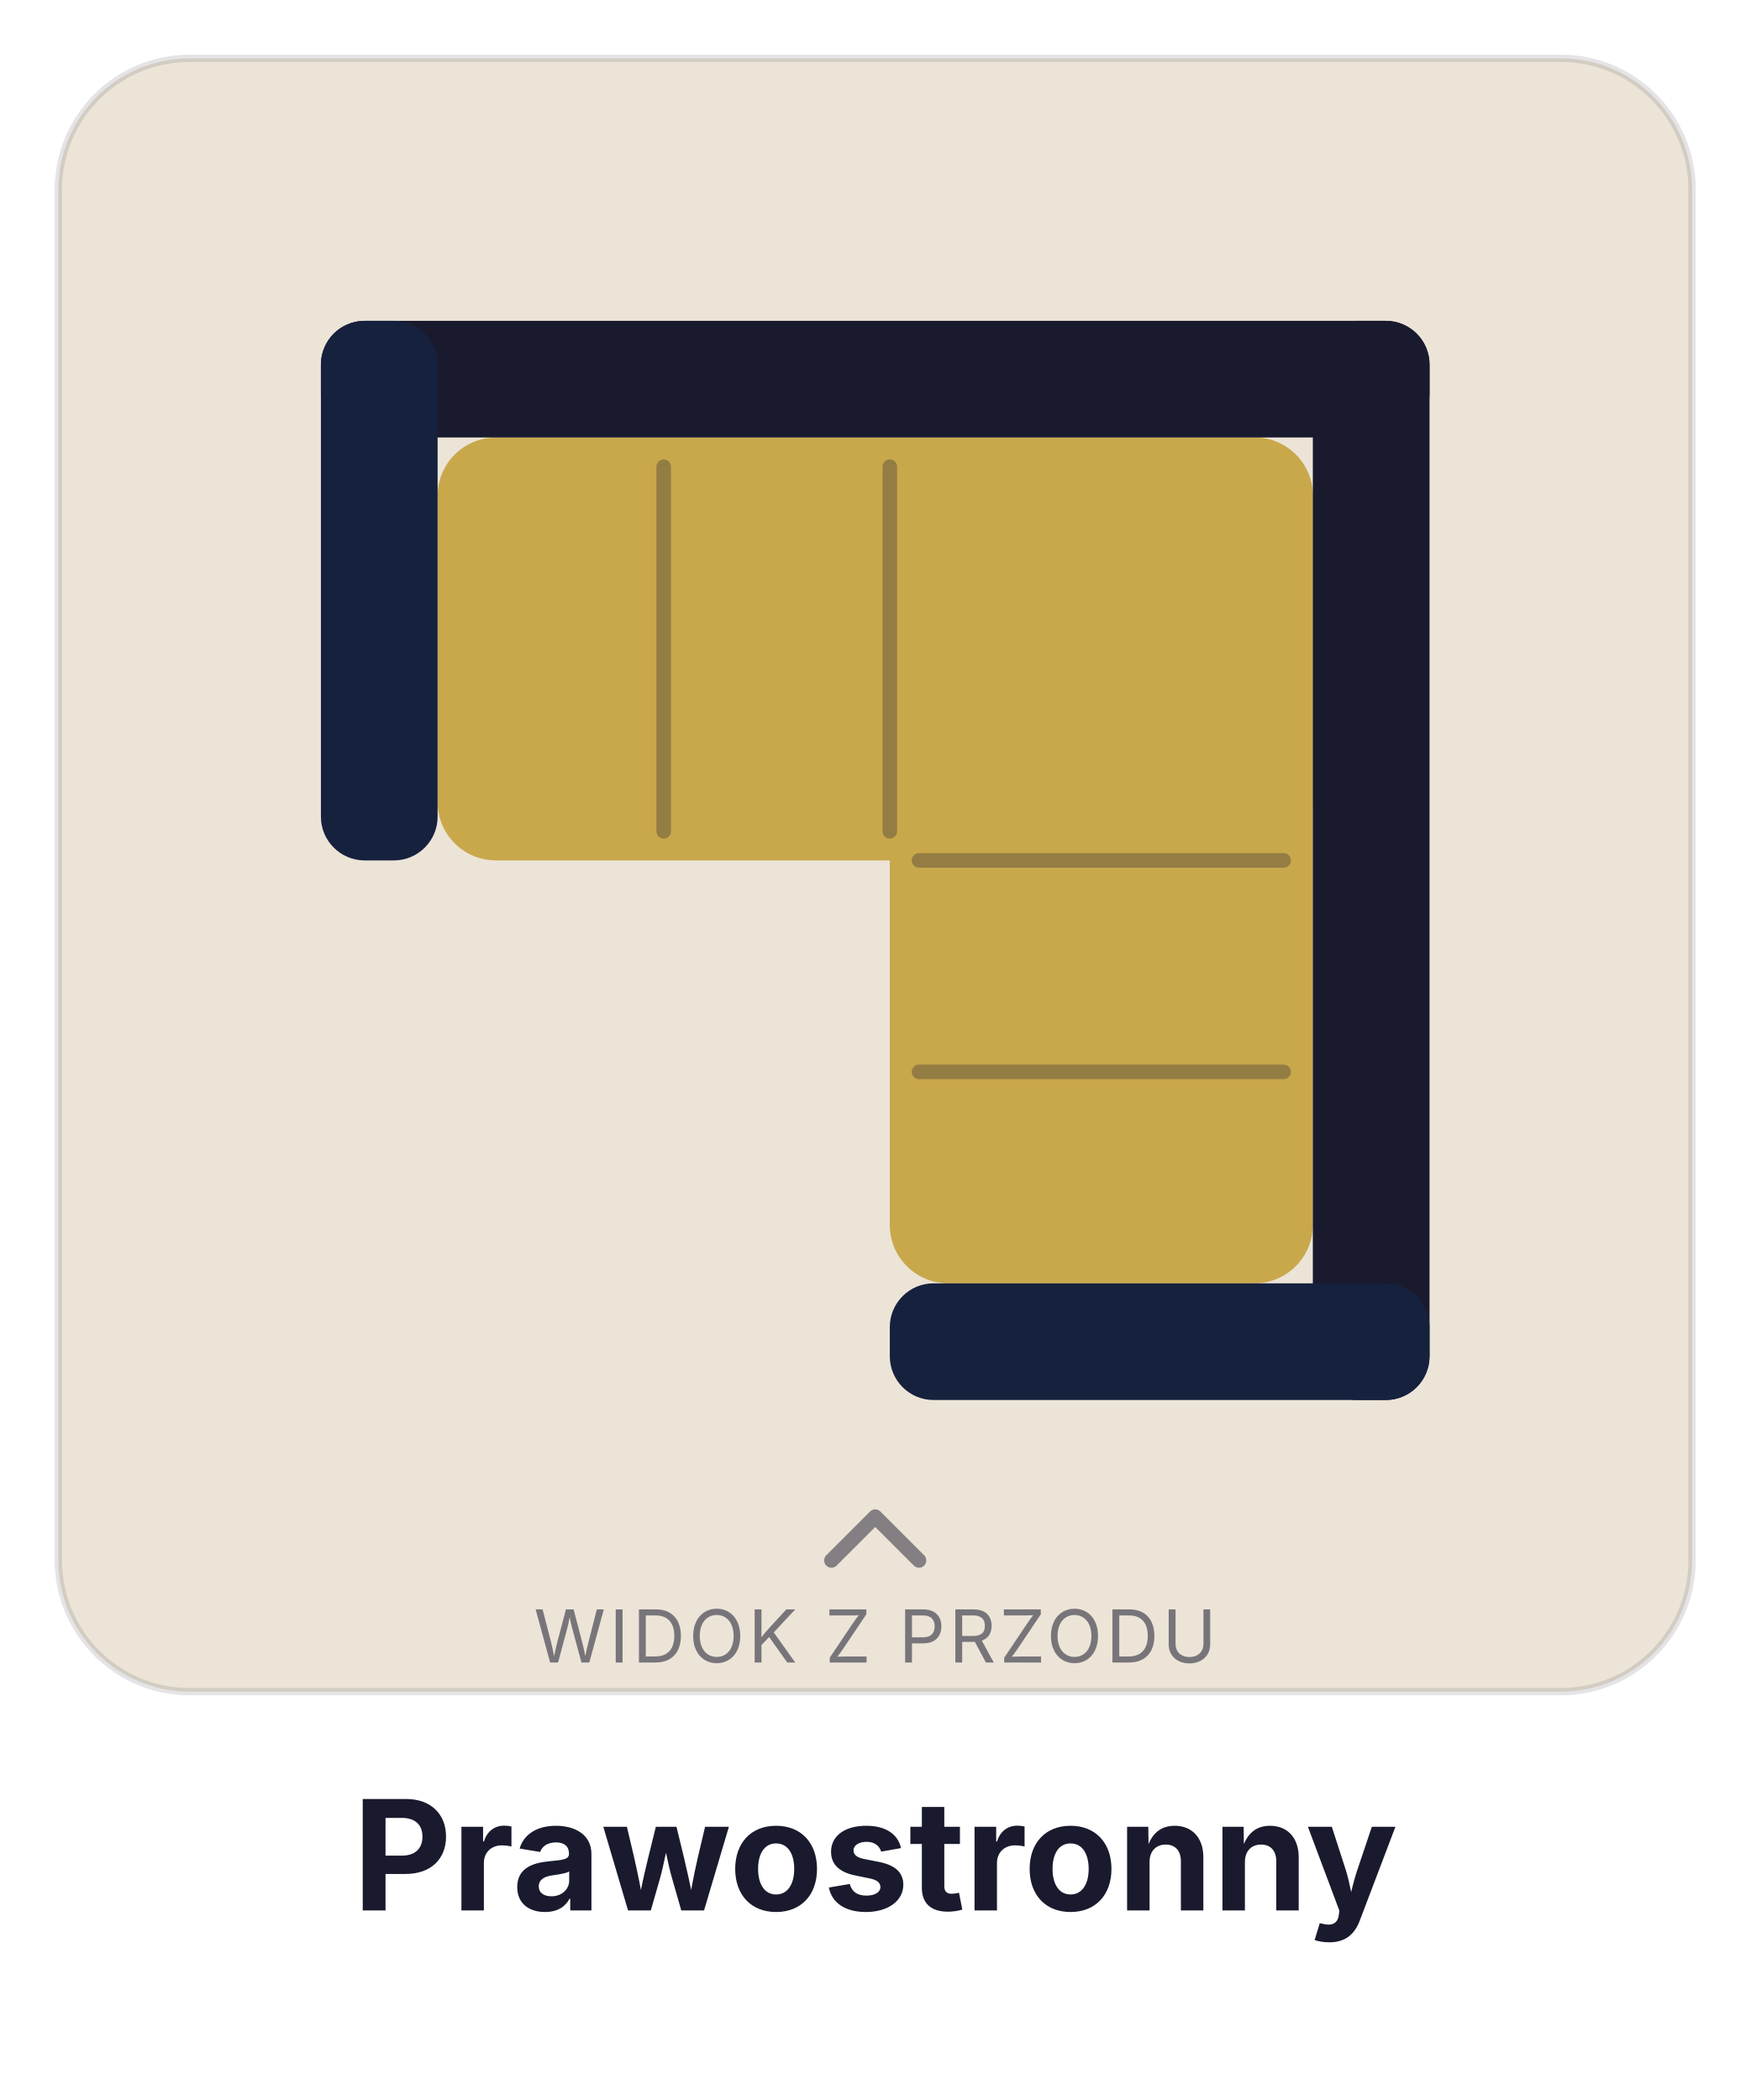
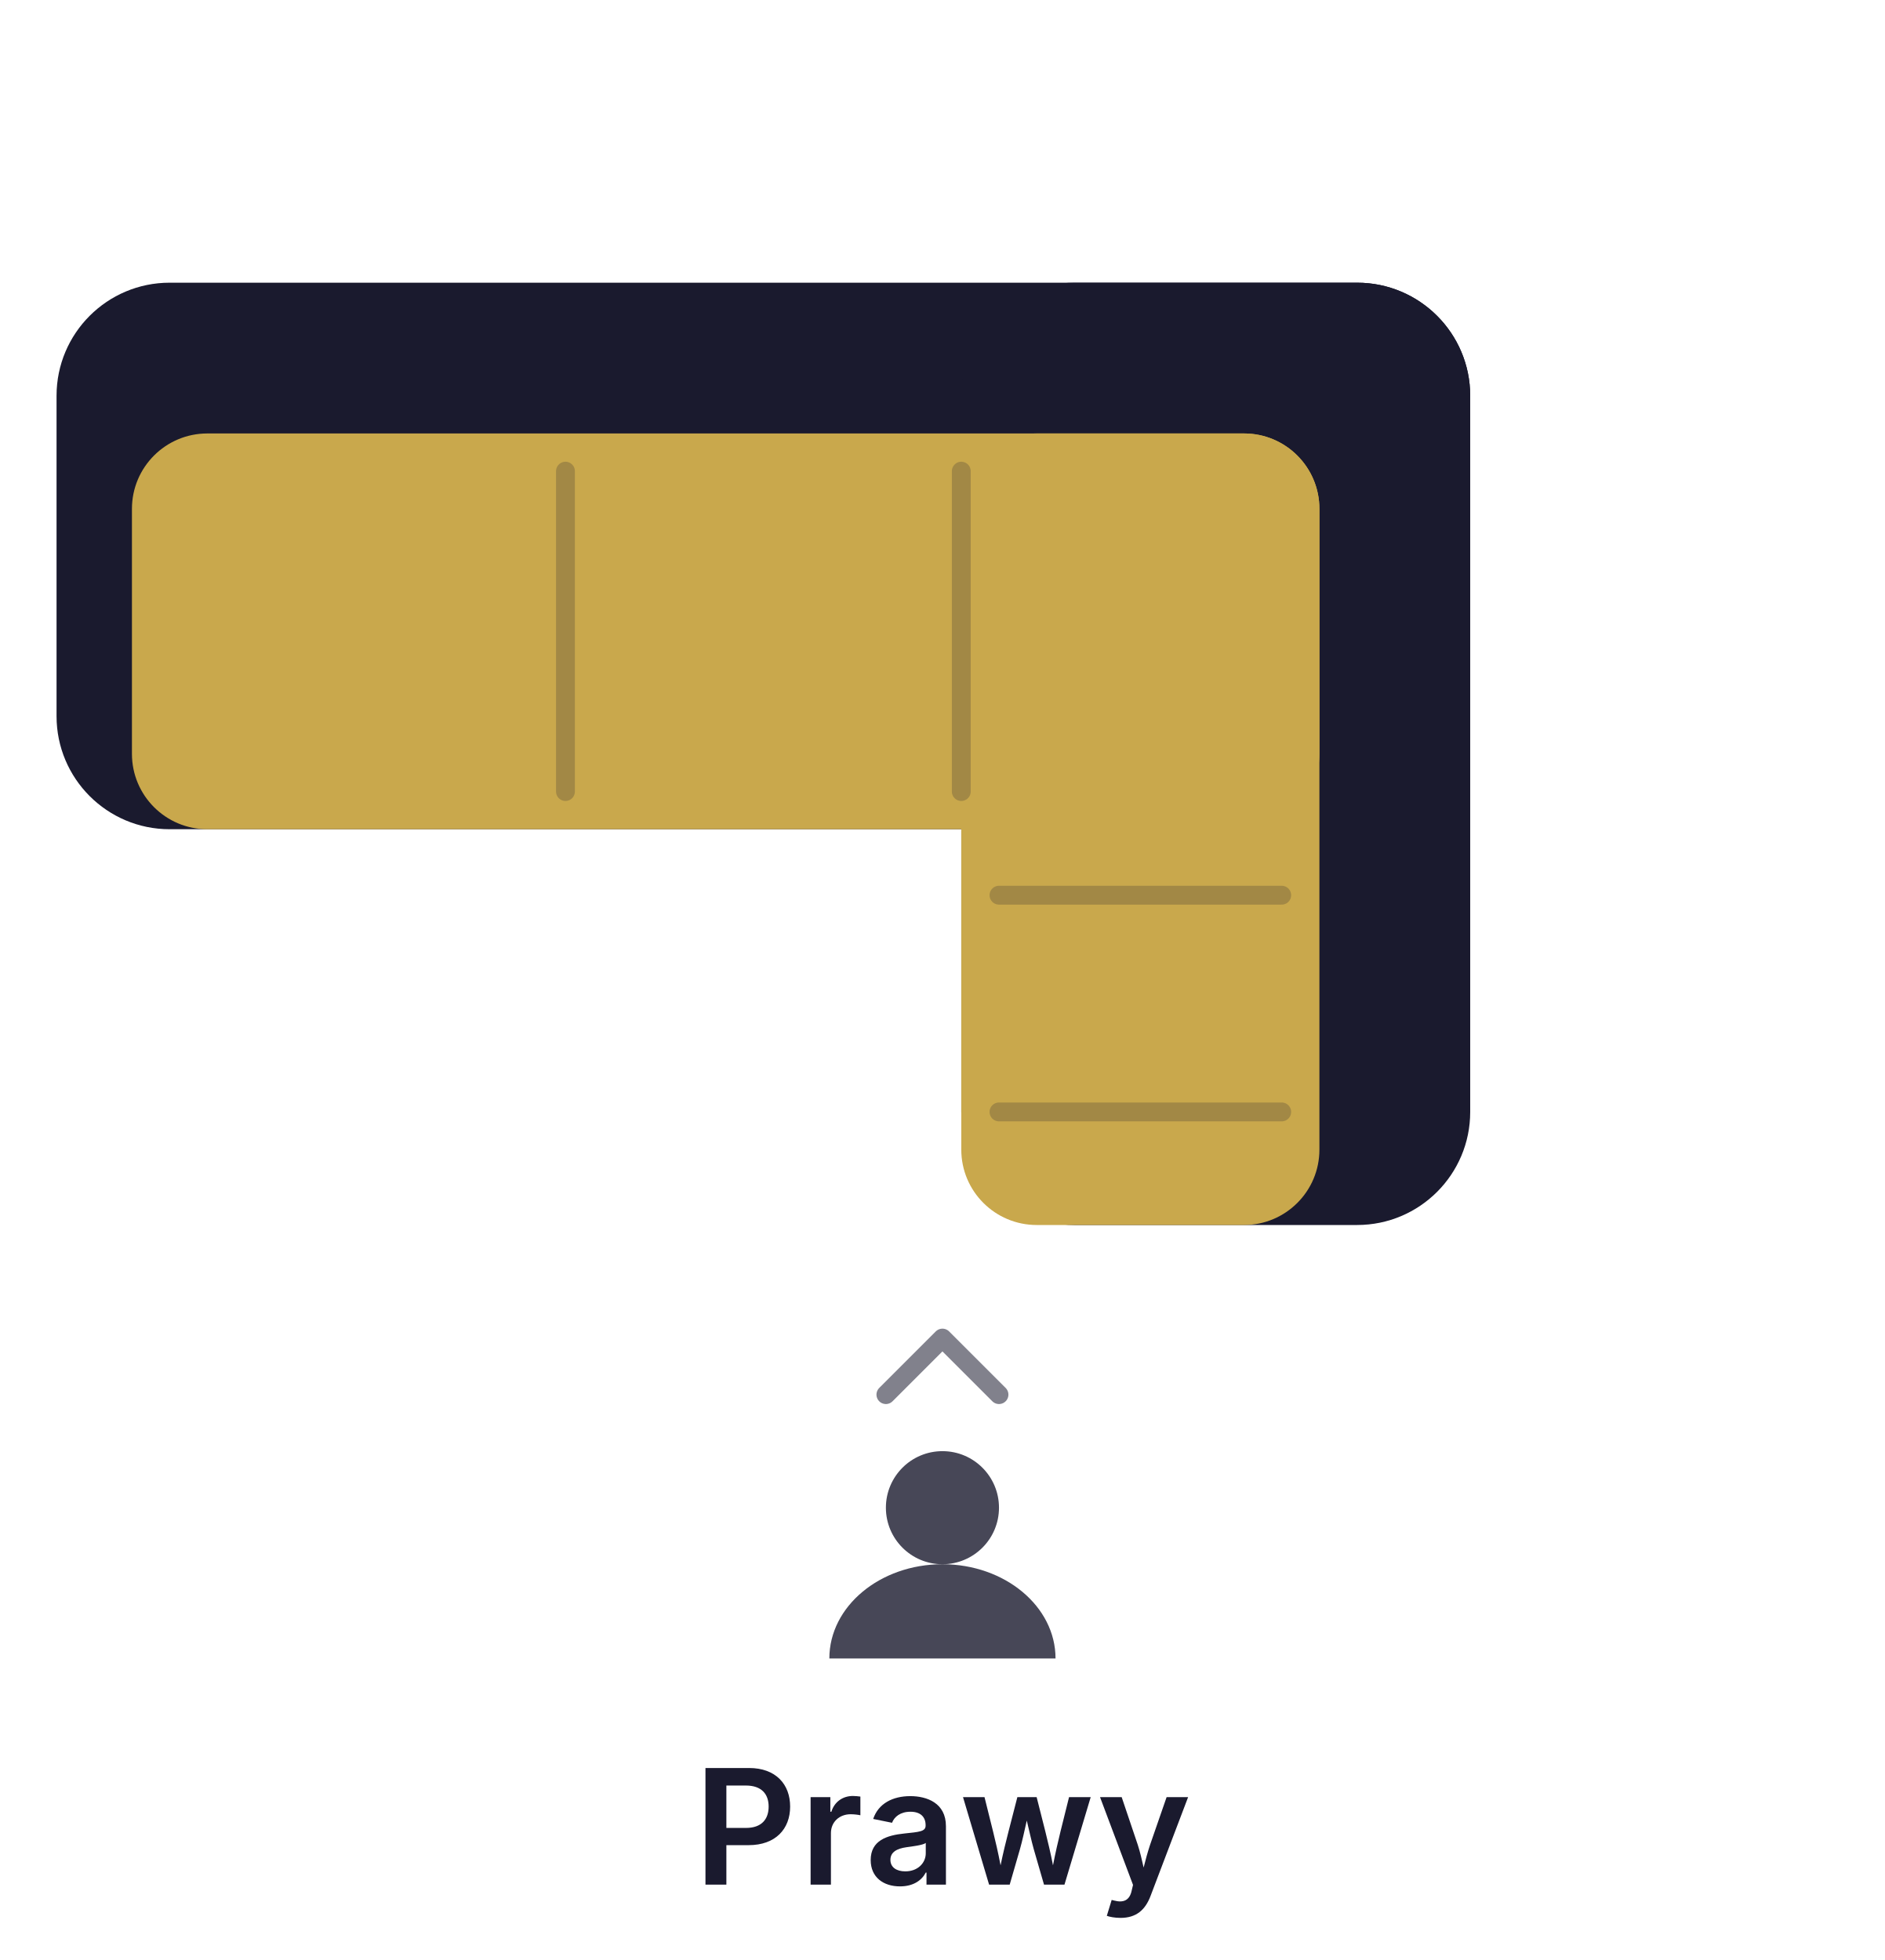
- <svg xmlns="http://www.w3.org/2000/svg" viewBox="0 0 240 288" role="img" aria-label="Narożnik prawostronny — widok z góry, szezlong po prawej stronie">
-   <rect x="8" y="8" width="224" height="224" rx="18" fill="#ece4d7" stroke="#1a1a2e" stroke-opacity="0.12" />
-   <g transform="translate(240,0) scale(-1,1)">
-     <rect x="60" y="60" width="120" height="58" rx="8" fill="#c9a84c" />
-     <rect x="60" y="60" width="58" height="116" rx="8" fill="#c9a84c" />
-     <rect x="44" y="44" width="152" height="16" rx="6" fill="#1a1a2e" />
-     <rect x="44" y="44" width="16" height="148" rx="6" fill="#1a1a2e" />
-     <rect x="180" y="44" width="16" height="74" rx="6" fill="#16213e" />
-     <rect x="44" y="176" width="74" height="16" rx="6" fill="#16213e" />
-     <g stroke="#1a1a2e" stroke-opacity="0.30" stroke-width="2" stroke-linecap="round">
-       <line x1="118" y1="64" x2="118" y2="114" />
-       <line x1="149" y1="64" x2="149" y2="114" />
-       <line x1="64" y1="118" x2="114" y2="118" />
-       <line x1="64" y1="147" x2="114" y2="147" />
+ <svg xmlns="http://www.w3.org/2000/svg" viewBox="0 0 200 208" role="img" aria-label="Narożnik prawy — szezlong po prawej stronie patrząc od frontu">
+   <g transform="translate(200,0) scale(-1,1)">
+     <g fill="#1a1a2e">
+       <rect x="44" y="30" width="150" height="58" rx="12" />
+       <rect x="44" y="30" width="54" height="100" rx="12" />
+     </g>
+     <g fill="#c9a84c">
+       <rect x="60" y="46" width="126" height="42" rx="8" />
+       <rect x="60" y="46" width="38" height="84" rx="8" />
+     </g>
+     <g stroke="#1a1a2e" stroke-opacity="0.22" stroke-width="2" stroke-linecap="round">
+       <line x1="98" y1="50" x2="98" y2="84" />
+       <line x1="140" y1="50" x2="140" y2="84" />
+       <line x1="64" y1="95" x2="94" y2="95" />
+       <line x1="64" y1="118" x2="94" y2="118" />
    </g>
  </g>
-   <path d="M114 214 L120 208 L126 214" fill="none" stroke="#1a1a2e" stroke-opacity="0.5" stroke-width="2" stroke-linecap="round" stroke-linejoin="round" />
-   <text x="120" y="228" text-anchor="middle" font-family="system-ui,-apple-system,'Segoe UI',sans-serif" font-size="10" fill="#1a1a2e" fill-opacity="0.55" letter-spacing="0.5">WIDOK Z PRZODU</text>
-   <text x="120" y="262" text-anchor="middle" font-family="system-ui,-apple-system,'Segoe UI',sans-serif" font-size="21" font-weight="700" fill="#1a1a2e">Prawostronny</text>
+   <path d="M94 148 L100 142 L106 148" fill="none" stroke="#1a1a2e" stroke-opacity="0.55" stroke-width="2" stroke-linecap="round" stroke-linejoin="round" />
+   <g fill="#1a1a2e" fill-opacity="0.8">
+     <circle cx="100" cy="160" r="6" />
+     <path d="M88 176 a12 10 0 0 1 24 0 Z" />
+   </g>
+   <text x="100" y="200" text-anchor="middle" font-family="system-ui,-apple-system,'Segoe UI',sans-serif" font-size="17" font-weight="600" fill="#1a1a2e" letter-spacing="0.3">Prawy</text>
</svg>
